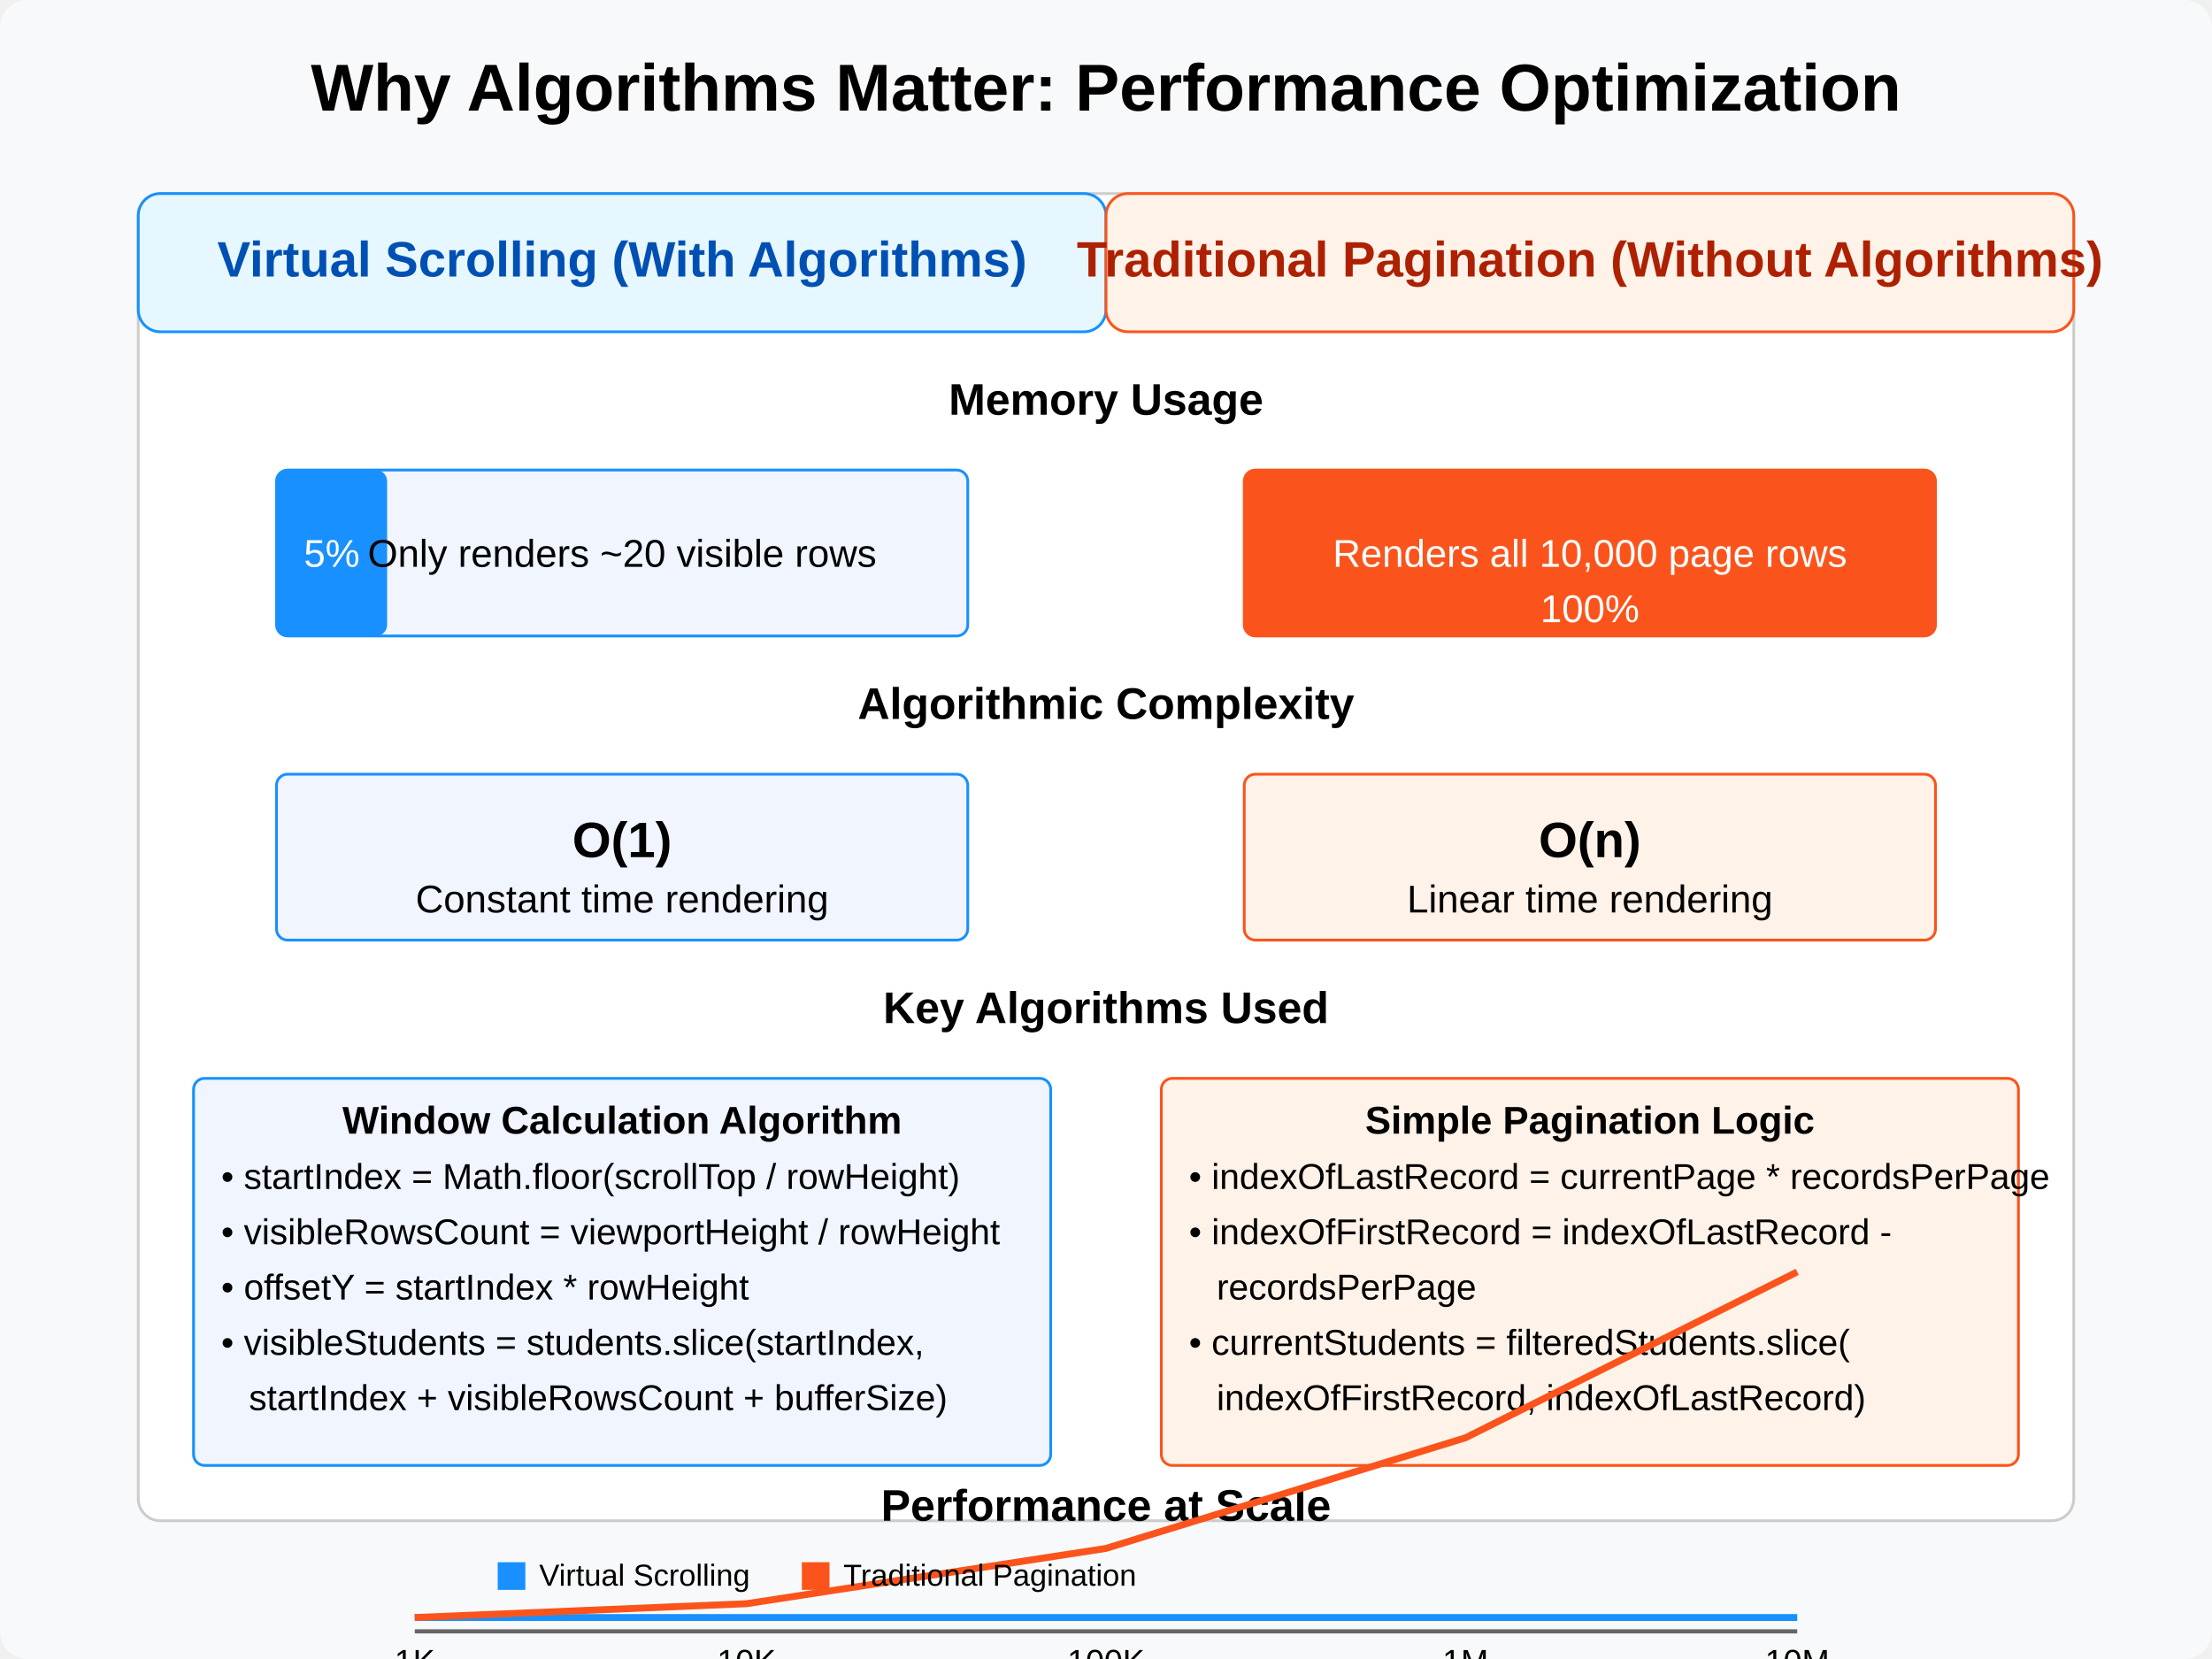
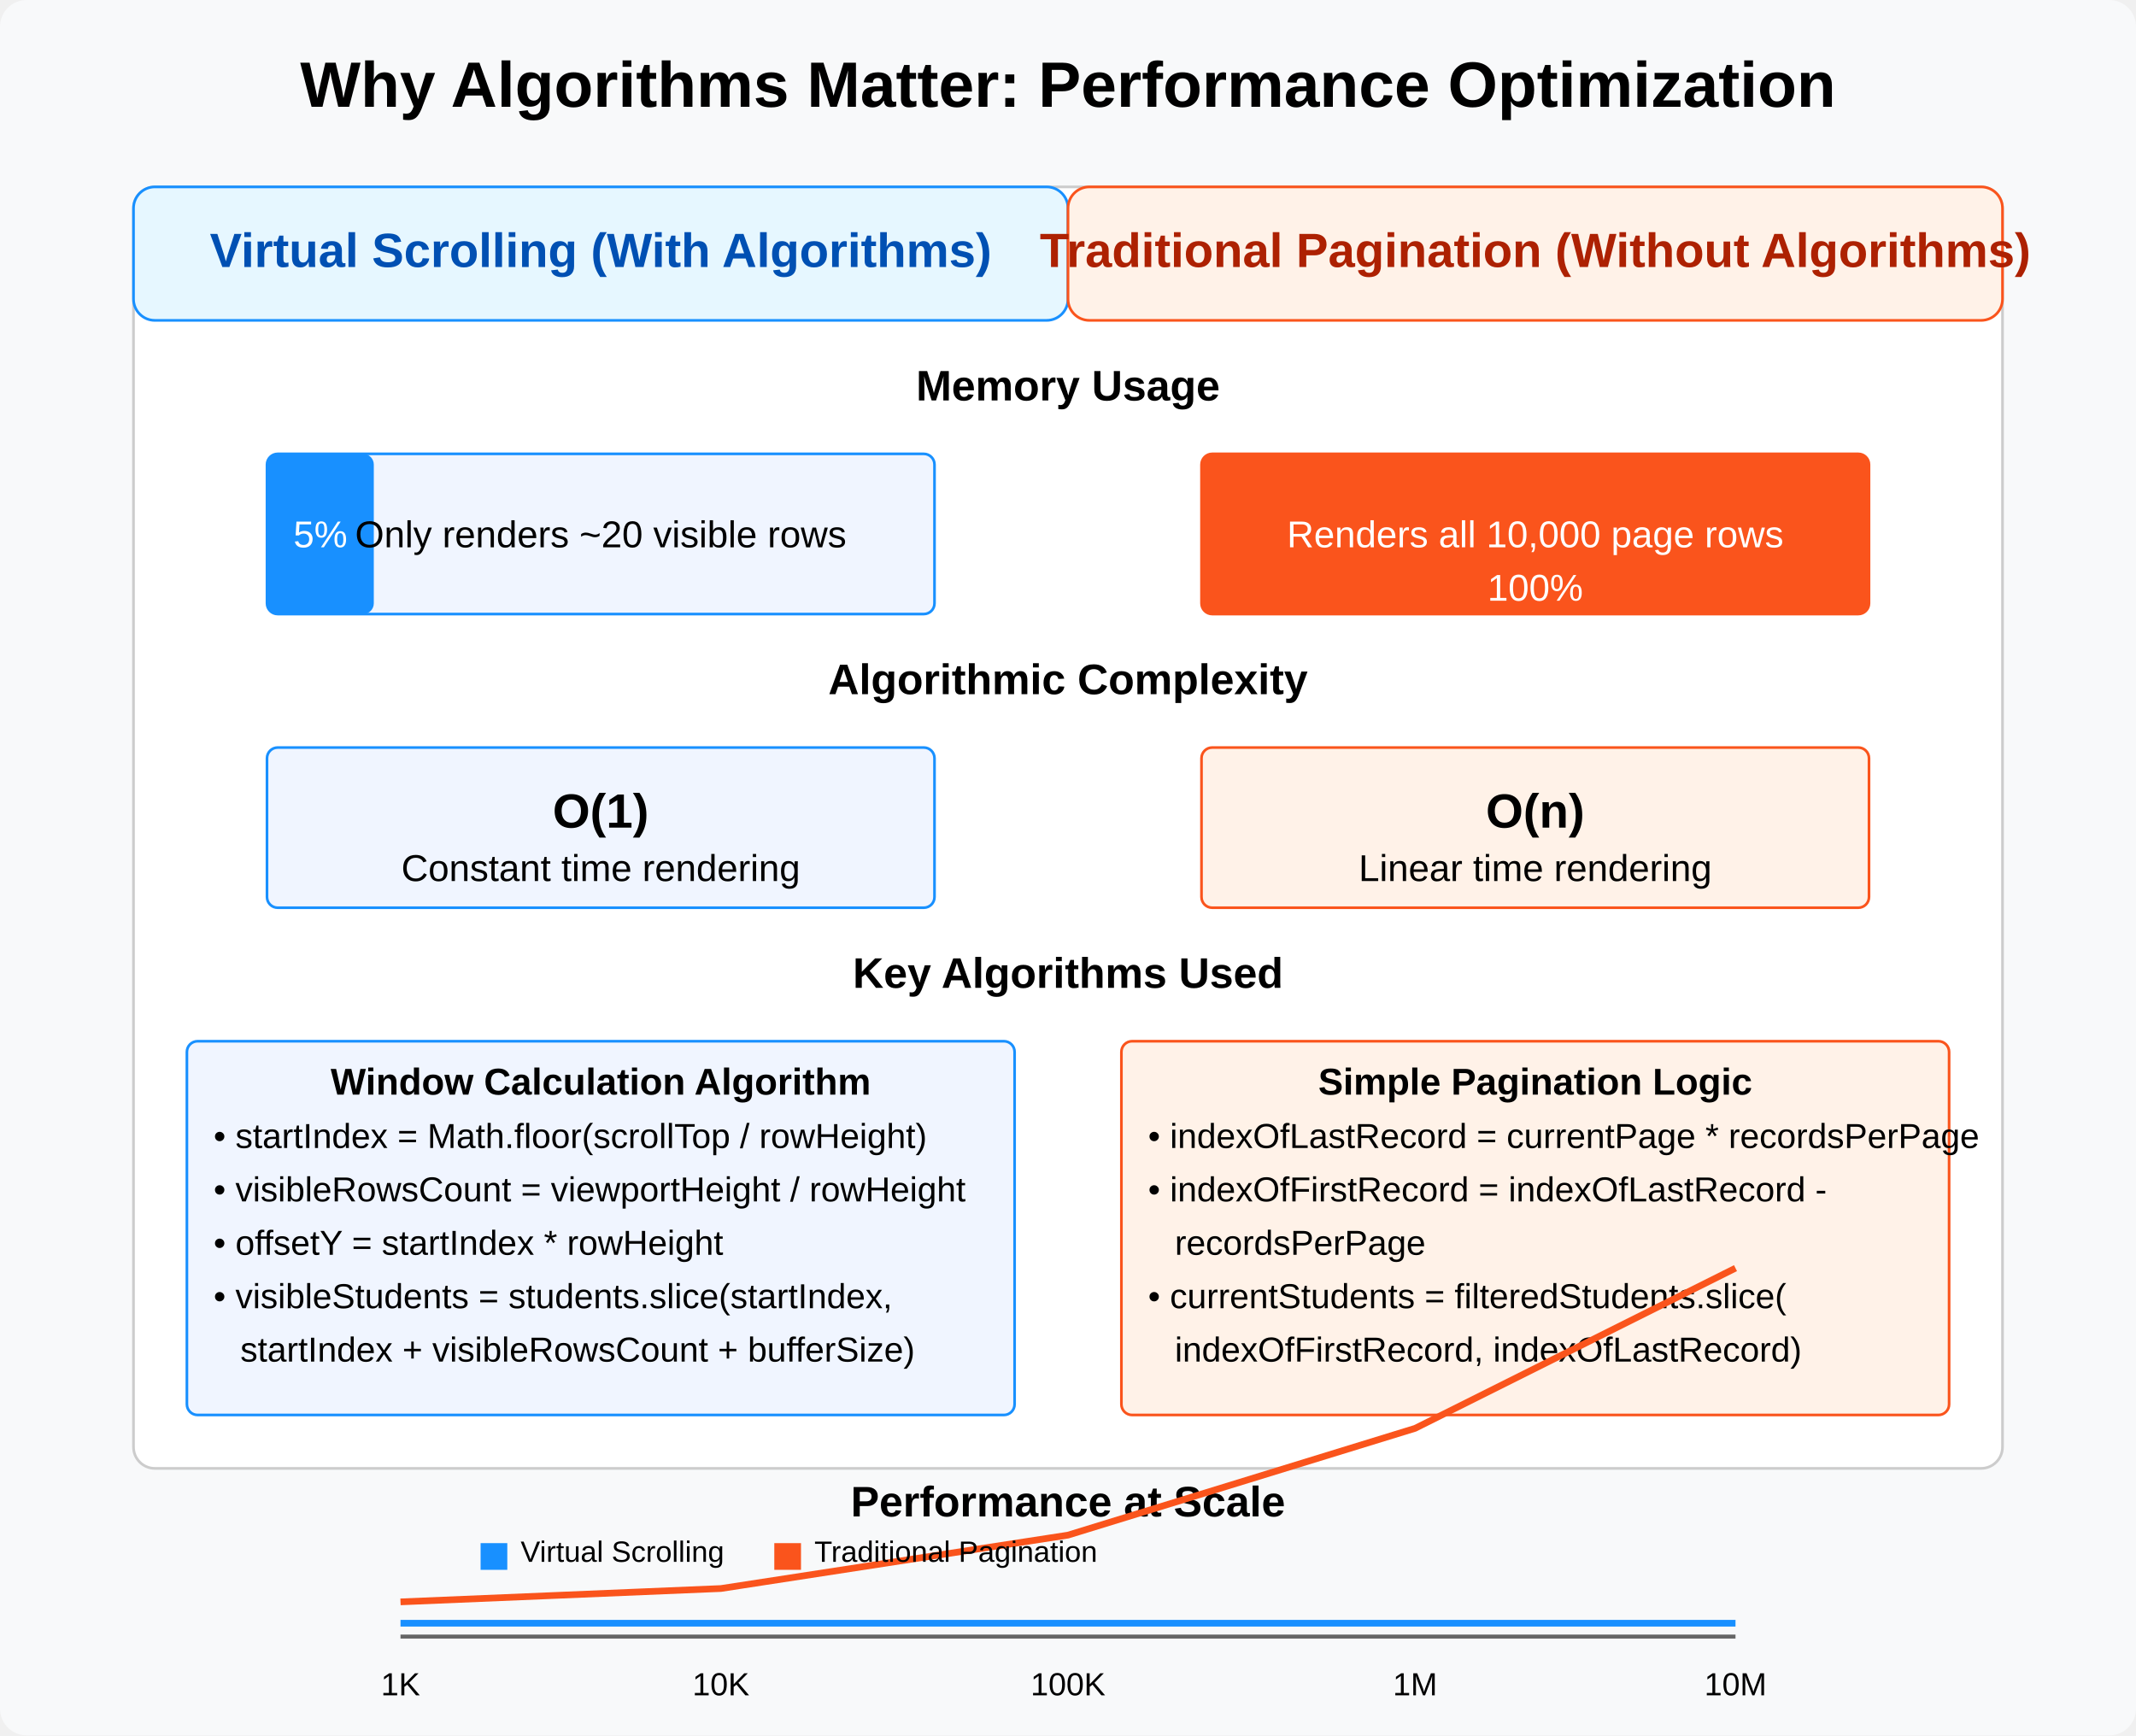
- <svg xmlns="http://www.w3.org/2000/svg" viewBox="0 0 800 600">
-   <rect width="800" height="600" fill="#f8f9fa" rx="10" ry="10" />
+ <svg xmlns="http://www.w3.org/2000/svg" viewBox="0 0 800 650">
+   <rect width="800" height="650" fill="#f8f9fa" rx="10" ry="10" />
  <text x="400" y="40" font-family="Arial" font-size="24" text-anchor="middle" font-weight="bold">Why Algorithms Matter: Performance Optimization</text>
  <rect x="50" y="70" width="700" height="480" fill="#ffffff" stroke="#cccccc" stroke-width="1" rx="8" ry="8" />
  <rect x="50" y="70" width="350" height="50" fill="#e6f7ff" stroke="#1890ff" stroke-width="1" rx="8" ry="8" />
  <rect x="400" y="70" width="350" height="50" fill="#fff2e8" stroke="#fa541c" stroke-width="1" rx="8" ry="8" />
  <text x="225" y="100" font-family="Arial" font-size="18" text-anchor="middle" font-weight="bold" fill="#0050b3">Virtual Scrolling (With Algorithms)</text>
  <text x="575" y="100" font-family="Arial" font-size="18" text-anchor="middle" font-weight="bold" fill="#ad2102">Traditional Pagination (Without Algorithms)</text>
  <text x="400" y="150" font-family="Arial" font-size="16" text-anchor="middle" font-weight="bold">Memory Usage</text>
  <rect x="100" y="170" width="250" height="60" fill="#f0f5ff" stroke="#1890ff" stroke-width="1" rx="4" ry="4" />
  <rect x="100" y="170" width="40" height="60" fill="#1890ff" rx="4" ry="4" />
  <text x="225" y="205" font-family="Arial" font-size="14" text-anchor="middle">Only renders ~20 visible rows</text>
  <text x="120" y="205" font-family="Arial" font-size="14" text-anchor="middle" fill="white">5%</text>
  <rect x="450" y="170" width="250" height="60" fill="#fff2e8" stroke="#fa541c" stroke-width="1" rx="4" ry="4" />
  <rect x="450" y="170" width="250" height="60" fill="#fa541c" rx="4" ry="4" />
  <text x="575" y="205" font-family="Arial" font-size="14" text-anchor="middle" fill="white">Renders all 10,000 page rows</text>
  <text x="575" y="225" font-family="Arial" font-size="14" text-anchor="middle" fill="white">100%</text>
  <text x="400" y="260" font-family="Arial" font-size="16" text-anchor="middle" font-weight="bold">Algorithmic Complexity</text>
  <rect x="100" y="280" width="250" height="60" fill="#f0f5ff" stroke="#1890ff" stroke-width="1" rx="4" ry="4" />
  <text x="225" y="310" font-family="Arial" font-size="18" text-anchor="middle" font-weight="bold">O(1)</text>
  <text x="225" y="330" font-family="Arial" font-size="14" text-anchor="middle">Constant time rendering</text>
  <rect x="450" y="280" width="250" height="60" fill="#fff2e8" stroke="#fa541c" stroke-width="1" rx="4" ry="4" />
  <text x="575" y="310" font-family="Arial" font-size="18" text-anchor="middle" font-weight="bold">O(n)</text>
  <text x="575" y="330" font-family="Arial" font-size="14" text-anchor="middle">Linear time rendering</text>
  <text x="400" y="370" font-family="Arial" font-size="16" text-anchor="middle" font-weight="bold">Key Algorithms Used</text>
  <rect x="70" y="390" width="310" height="140" fill="#f0f5ff" stroke="#1890ff" stroke-width="1" rx="4" ry="4" />
  <text x="225" y="410" font-family="Arial" font-size="14" text-anchor="middle" font-weight="bold">Window Calculation Algorithm</text>
  <text x="80" y="430" font-family="Arial" font-size="13">• startIndex = Math.floor(scrollTop / rowHeight)</text>
  <text x="80" y="450" font-family="Arial" font-size="13">• visibleRowsCount = viewportHeight / rowHeight</text>
  <text x="80" y="470" font-family="Arial" font-size="13">• offsetY = startIndex * rowHeight</text>
  <text x="80" y="490" font-family="Arial" font-size="13">• visibleStudents = students.slice(startIndex, </text>
  <text x="90" y="510" font-family="Arial" font-size="13">  startIndex + visibleRowsCount + bufferSize)</text>
  <rect x="420" y="390" width="310" height="140" fill="#fff2e8" stroke="#fa541c" stroke-width="1" rx="4" ry="4" />
  <text x="575" y="410" font-family="Arial" font-size="14" text-anchor="middle" font-weight="bold">Simple Pagination Logic</text>
  <text x="430" y="430" font-family="Arial" font-size="13">• indexOfLastRecord = currentPage * recordsPerPage</text>
  <text x="430" y="450" font-family="Arial" font-size="13">• indexOfFirstRecord = indexOfLastRecord - </text>
  <text x="440" y="470" font-family="Arial" font-size="13">  recordsPerPage</text>
  <text x="430" y="490" font-family="Arial" font-size="13">• currentStudents = filteredStudents.slice(</text>
  <text x="440" y="510" font-family="Arial" font-size="13">  indexOfFirstRecord, indexOfLastRecord)</text>
-   <text x="400" y="550" font-family="Arial" font-size="16" text-anchor="middle" font-weight="bold">Performance at Scale</text>
-   <line x1="150" y1="590" x2="650" y2="590" stroke="#666" stroke-width="1.5" />
-   <text x="150" y="605" font-family="Arial" font-size="12" text-anchor="middle">1K</text>
-   <text x="270" y="605" font-family="Arial" font-size="12" text-anchor="middle">10K</text>
-   <text x="400" y="605" font-family="Arial" font-size="12" text-anchor="middle">100K</text>
-   <text x="530" y="605" font-family="Arial" font-size="12" text-anchor="middle">1M</text>
-   <text x="650" y="605" font-family="Arial" font-size="12" text-anchor="middle">10M</text>
-   <polyline points="150,585 270,585 400,585 530,585 650,585" fill="none" stroke="#1890ff" stroke-width="2.5" />
-   <polyline points="150,585 270,580 400,560 530,520 650,460" fill="none" stroke="#fa541c" stroke-width="2.5" />
-   <rect x="180" y="565" width="10" height="10" fill="#1890ff" />
-   <text x="195" y="573.5" font-family="Arial" font-size="11">Virtual Scrolling</text>
-   <rect x="290" y="565" width="10" height="10" fill="#fa541c" />
-   <text x="305" y="573.5" font-family="Arial" font-size="11">Traditional Pagination</text>
+   <text x="400" y="568" font-family="Arial" font-size="16" text-anchor="middle" font-weight="bold">Performance at Scale</text>
+   <line x1="150" y1="613" x2="650" y2="613" stroke="#666" stroke-width="1.5" />
+   <text x="150" y="635" font-family="Arial" font-size="12" text-anchor="middle">1K</text>
+   <text x="270" y="635" font-family="Arial" font-size="12" text-anchor="middle">10K</text>
+   <text x="400" y="635" font-family="Arial" font-size="12" text-anchor="middle">100K</text>
+   <text x="530" y="635" font-family="Arial" font-size="12" text-anchor="middle">1M</text>
+   <text x="650" y="635" font-family="Arial" font-size="12" text-anchor="middle">10M</text>
+   <polyline points="150,608 270,608 400,608 530,608 650,608" fill="none" stroke="#1890ff" stroke-width="2.5" />
+   <polyline points="150,600 270,595 400,575 530,535 650,475" fill="none" stroke="#fa541c" stroke-width="2.5" />
+   <rect x="180" y="578" width="10" height="10" fill="#1890ff" />
+   <text x="195" y="585" font-family="Arial" font-size="11">Virtual Scrolling</text>
+   <rect x="290" y="578" width="10" height="10" fill="#fa541c" />
+   <text x="305" y="585" font-family="Arial" font-size="11">Traditional Pagination</text>
</svg>
